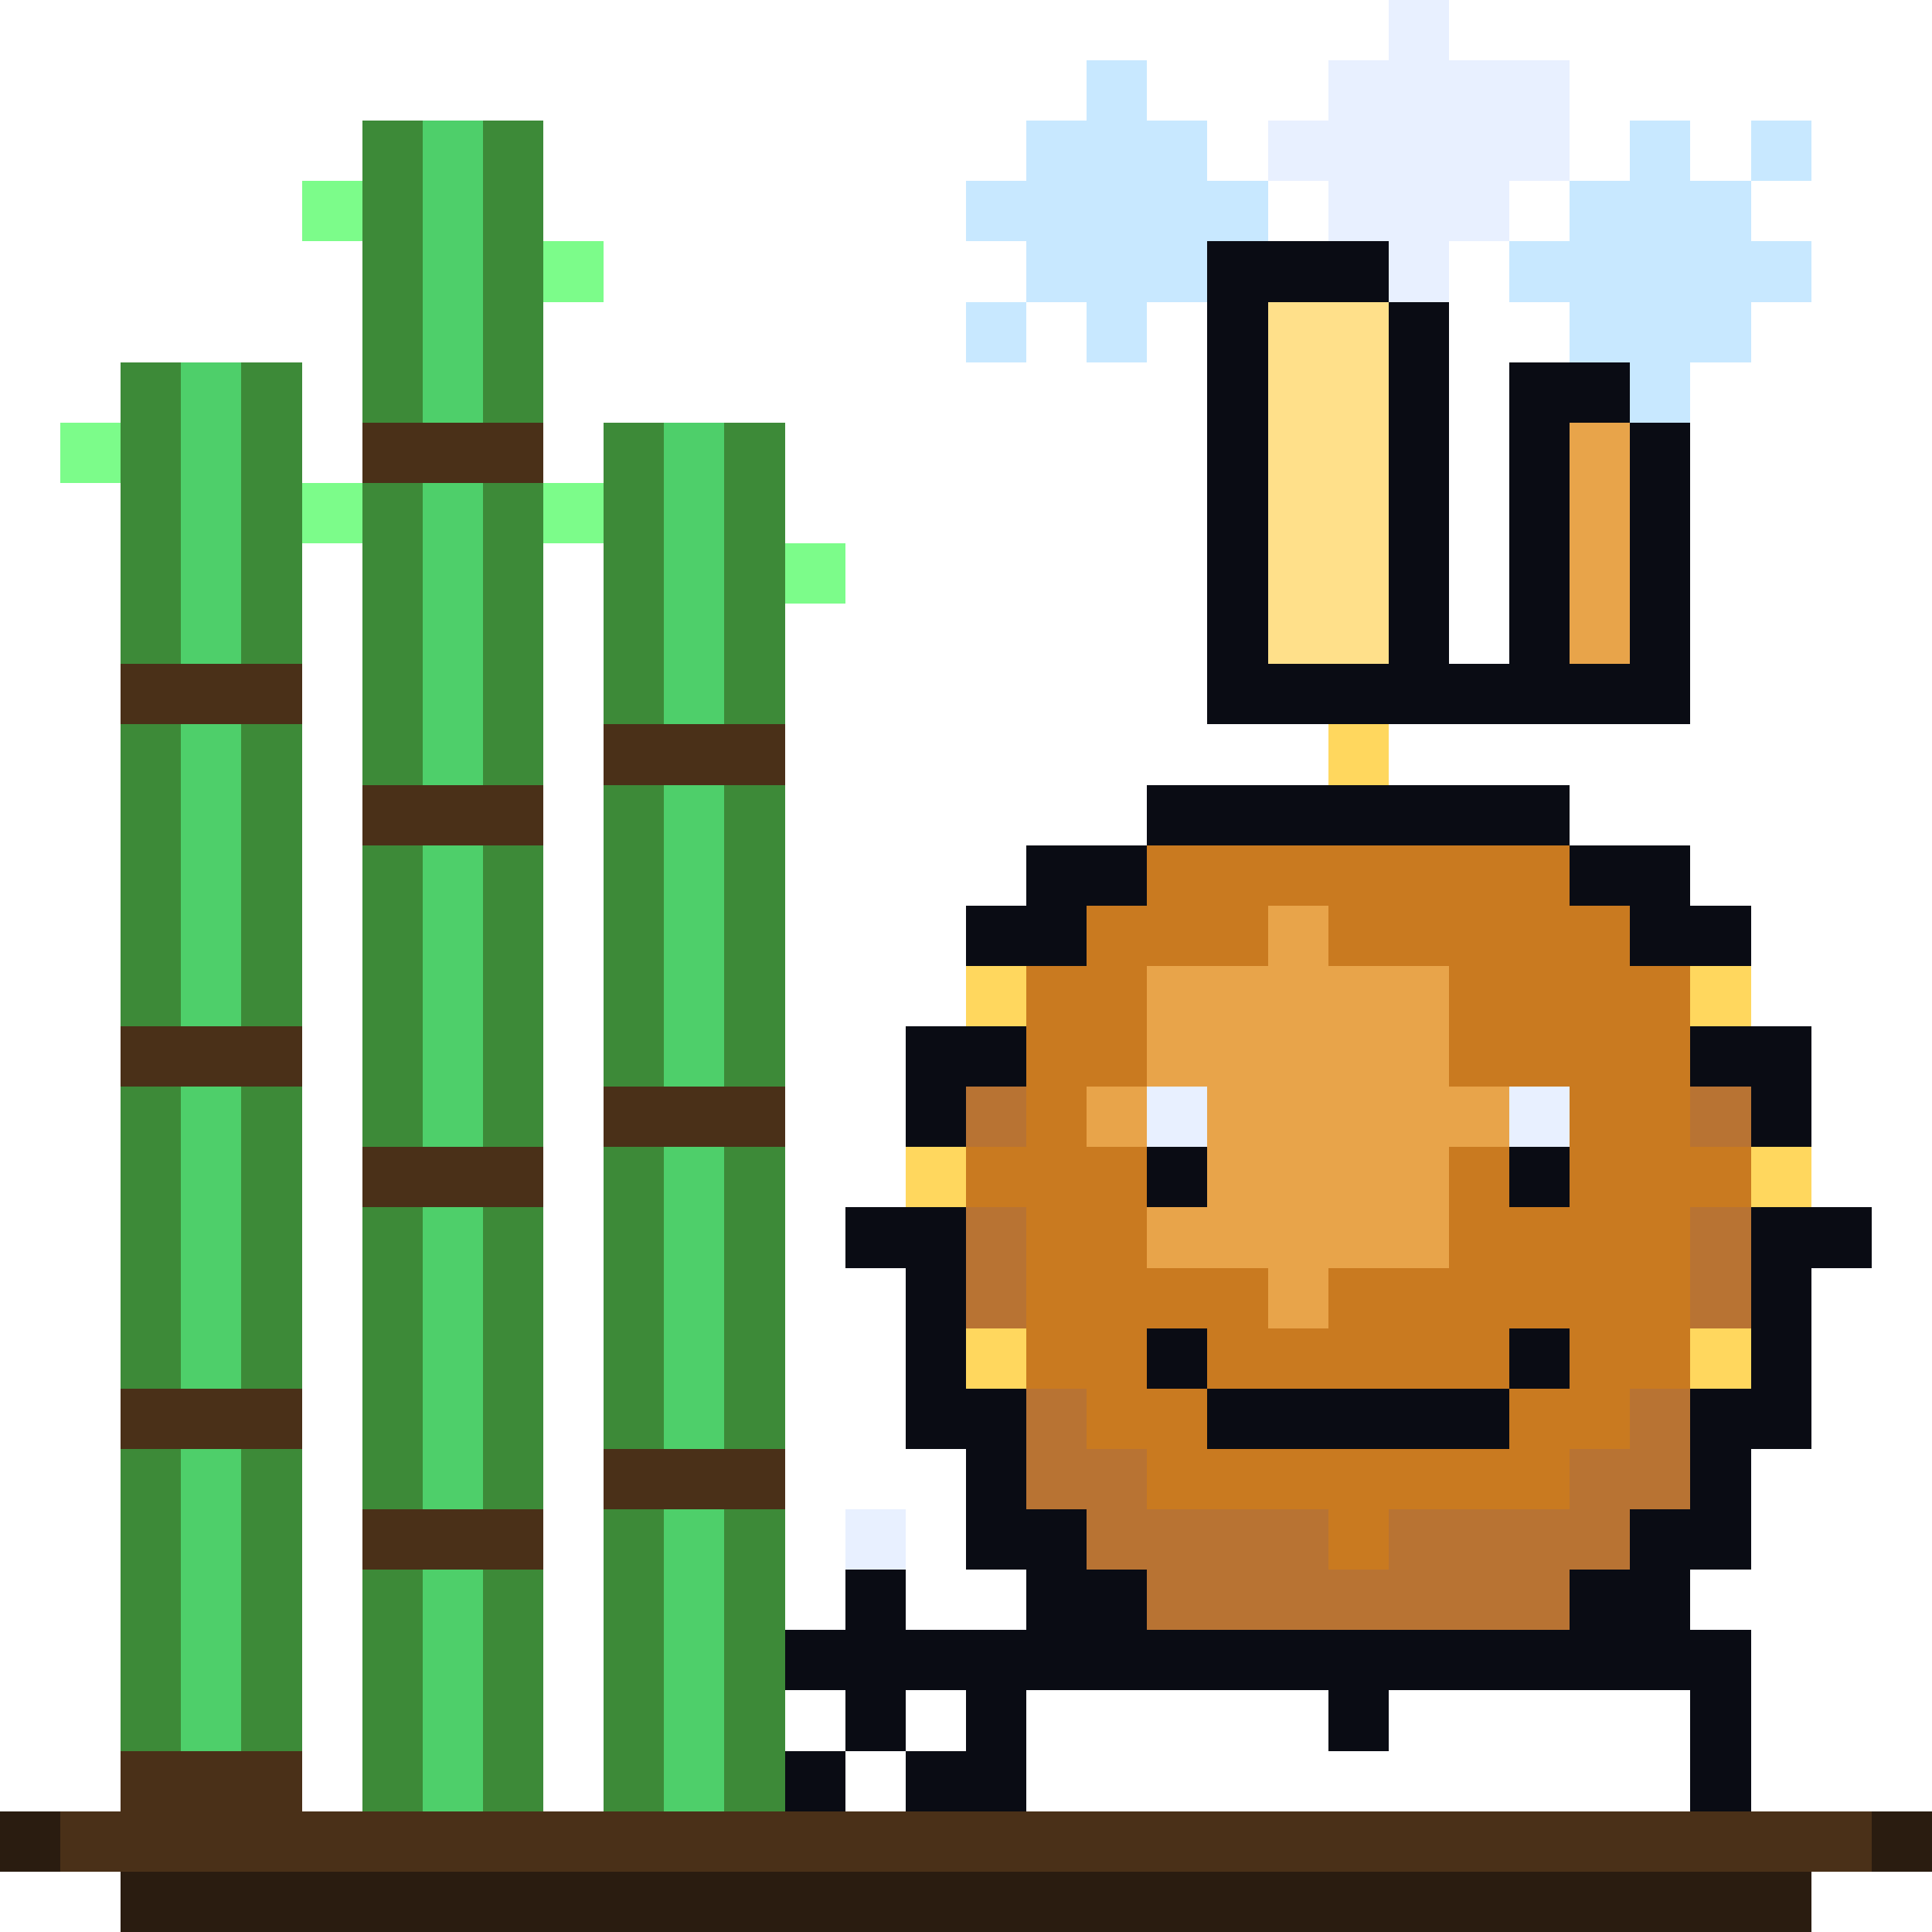
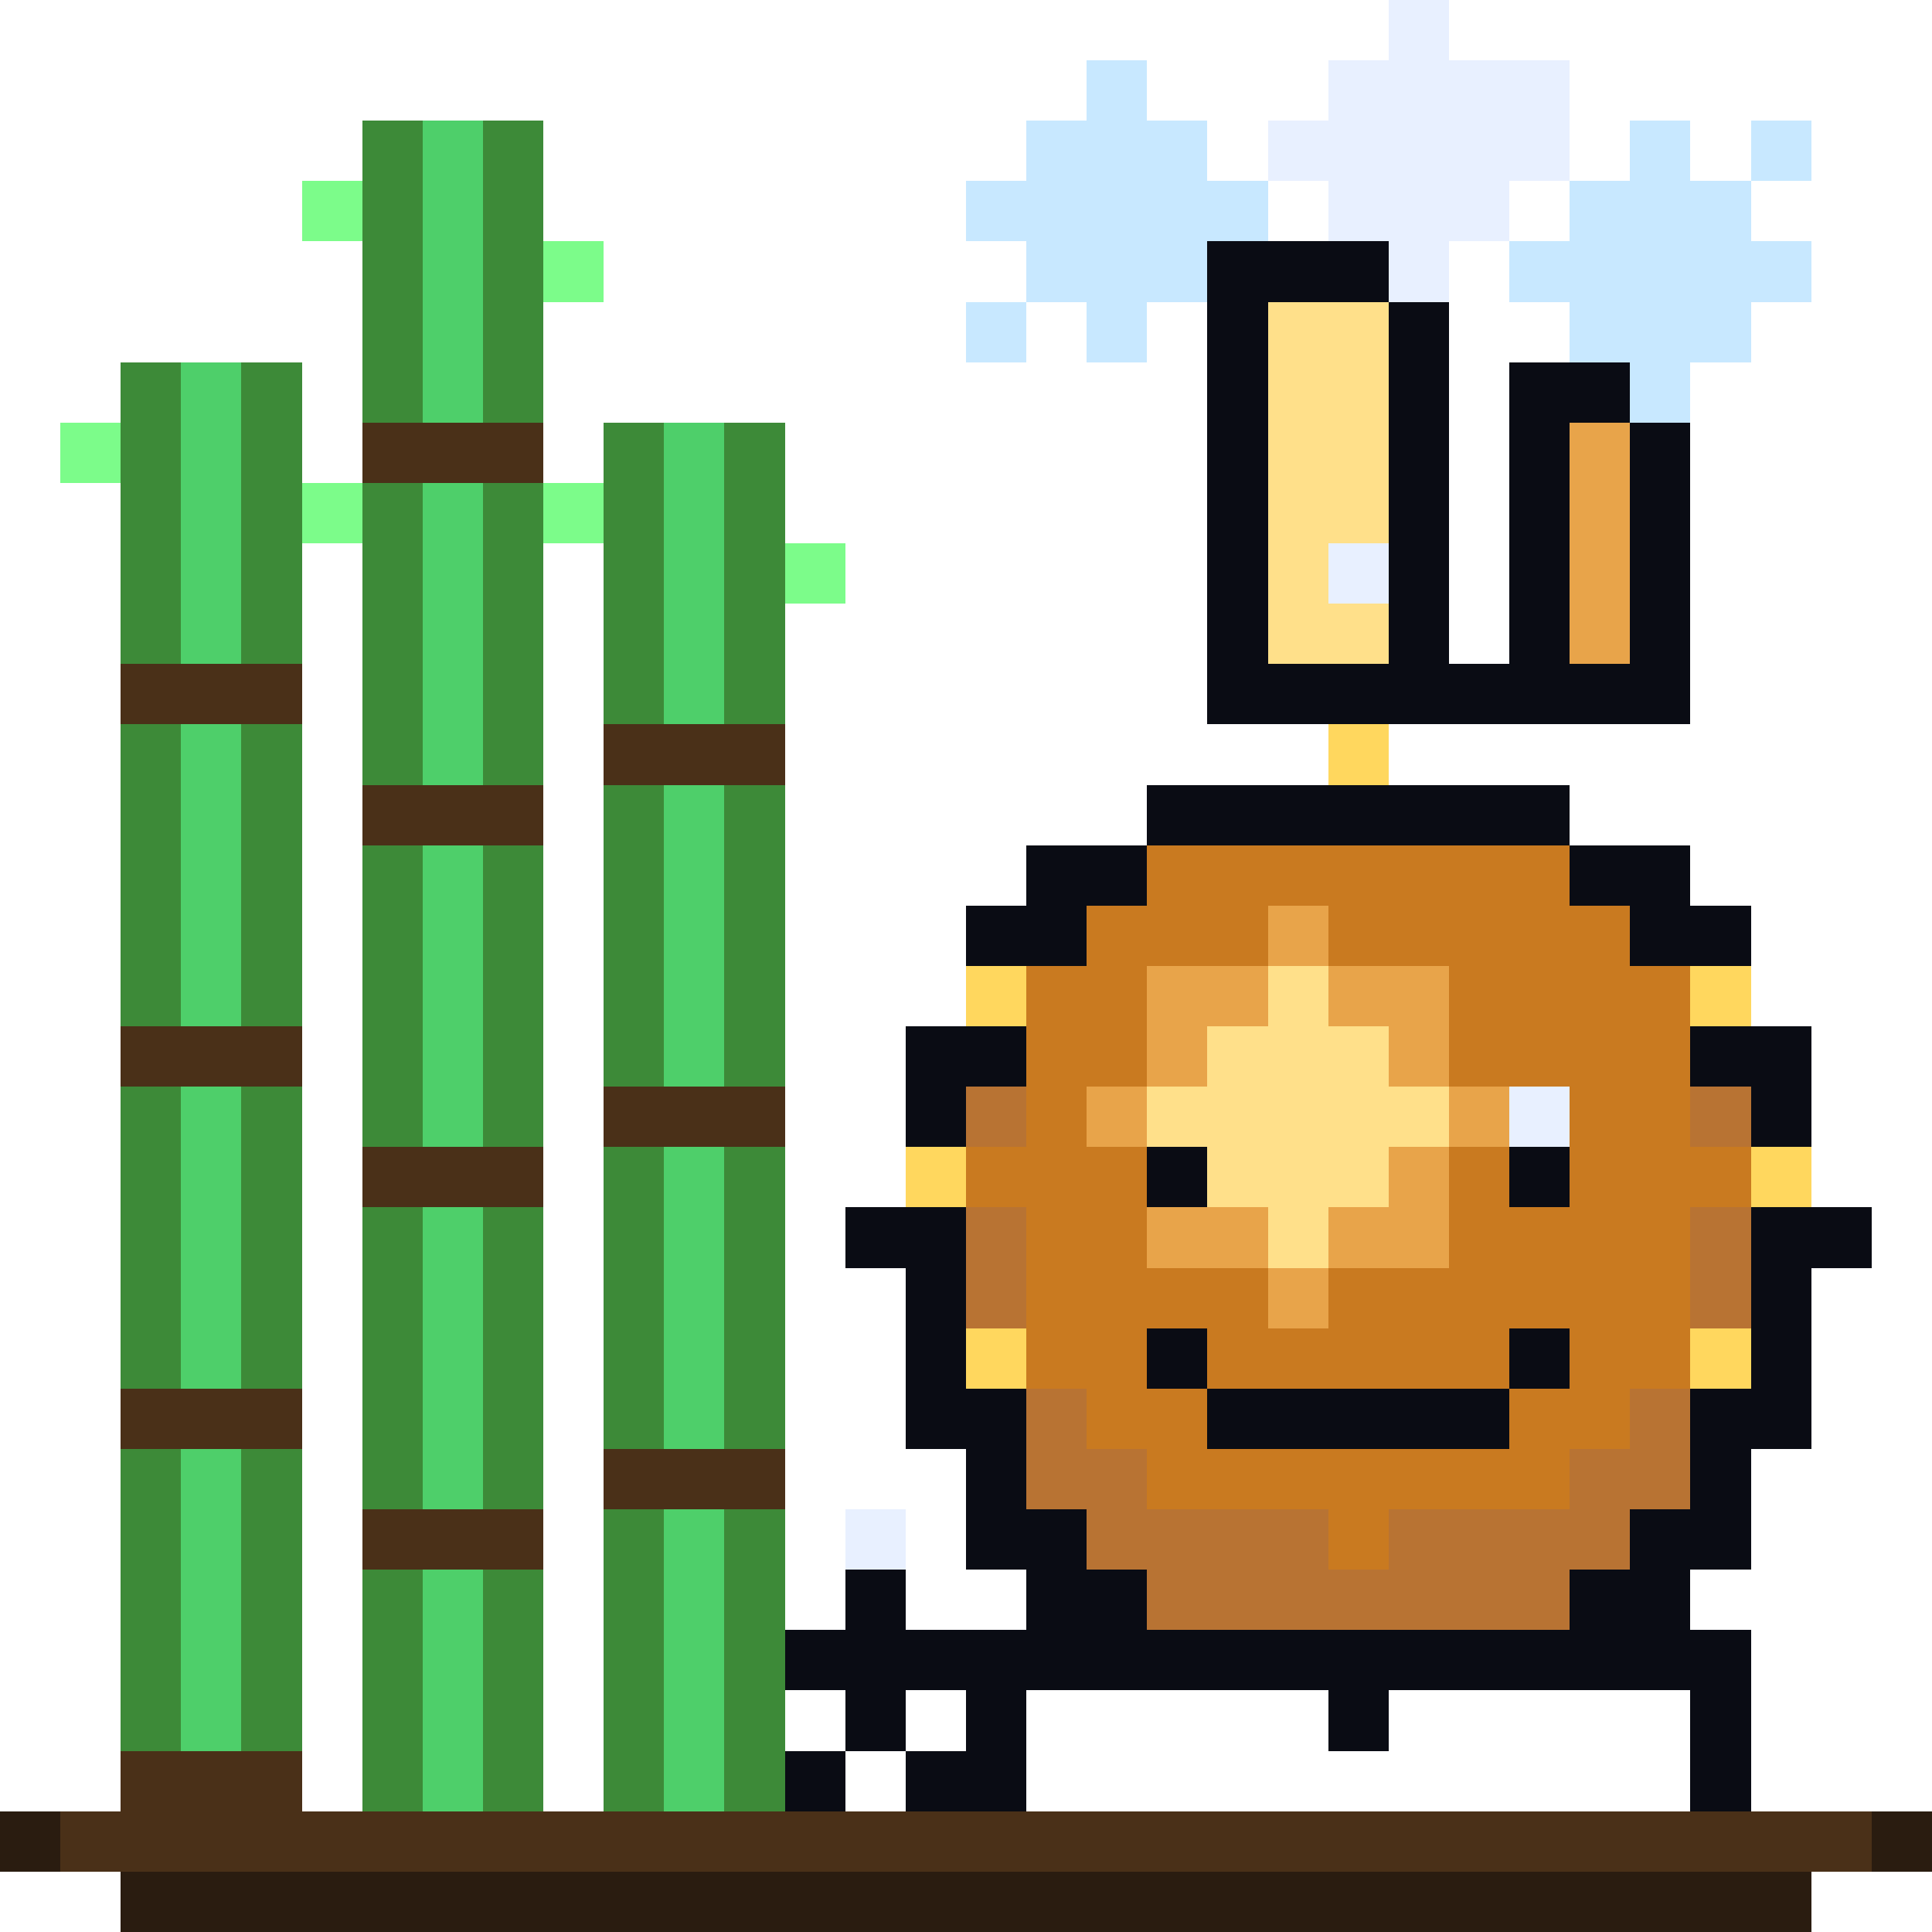
<svg xmlns="http://www.w3.org/2000/svg" viewBox="0 0 32 32" width="32" height="32" shape-rendering="crispEdges">
-   <path fill="#e8f0ff" d="M23 0h1v1h-1zM22 1h4v1h-4zM21 2h5v1h-5zM22 3h3v1h-3zM23 4h1v1h-1zM19 18h1v1h-1zM25 18h1v1h-1zM14 25h1v1h-1z" />
-   <path fill="#c8e8ff" d="M18 1h1v1h-1zM17 2h3v1h-3zM27 2h1v1h-1zM29 2h1v1h-1zM16 3h5v1h-5zM26 3h3v1h-3zM17 4h3v1h-3zM25 4h5v1h-5zM16 5h1v1h-1zM18 5h1v1h-1zM26 5h3v1h-3zM27 6h1v1h-1z" />
+   <style>@media (prefers-reduced-motion:no-preference){.flicker{animation:flicker 1.05s steps(2,end) infinite}.flicker2{animation:flicker 1.4s steps(2,end) infinite reverse}.glow{animation:glow 2.4s ease-in-out infinite}.drip{animation:drip 1.55s steps(2,end) infinite}.spin{transform-box:fill-box;transform-origin:center;animation:spin 3.2s steps(8,end) infinite}.wiggle{transform-box:fill-box;transform-origin:center;animation:wiggle 2.8s steps(2,end) infinite}.steam{animation:steam 2.5s steps(3,end) infinite}.echo{animation:echo 2.1s ease-in-out infinite}.echo2{animation:echo 2.7s ease-in-out .35s infinite}}@keyframes flicker{50%{opacity:.22}}@keyframes glow{0%,100%{opacity:.3}50%{opacity:.92}}@keyframes drip{0%,100%{opacity:1}50%{opacity:.15}}@keyframes spin{to{transform:rotate(360deg)}}@keyframes wiggle{0%,100%{transform:rotate(-14deg)}50%{transform:rotate(14deg)}}@keyframes steam{0%{opacity:.85}100%{opacity:0}}@keyframes echo{0%,100%{opacity:.22}50%{opacity:1}}</style>
+   <path fill="#e8f0ff" d="M23 0h1v1h-1zM22 1h3v1h-3zM21 2h5v1h-5zM22 3h3v1h-3zM23 4h1v1h-1zM19 18h1v1h-1zM25 18h1v1h-1zM14 25h1v1h-1z" />
  <path fill="#3d8a38" d="M6 2h1v1h-1zM8 2h1v1h-1zM6 3h1v1h-1zM8 3h1v1h-1zM6 4h1v1h-1zM8 4h1v1h-1zM6 5h1v1h-1zM8 5h1v1h-1zM2 6h1v1h-1zM4 6h1v1h-1zM6 6h1v1h-1zM8 6h1v1h-1zM2 7h1v1h-1zM4 7h1v1h-1zM10 7h1v1h-1zM12 7h1v1h-1zM2 8h1v1h-1zM4 8h1v1h-1zM6 8h1v1h-1zM8 8h1v1h-1zM10 8h1v1h-1zM12 8h1v1h-1zM2 9h1v1h-1zM4 9h1v1h-1zM6 9h1v1h-1zM8 9h1v1h-1zM10 9h1v1h-1zM12 9h1v1h-1zM2 10h1v1h-1zM4 10h1v1h-1zM6 10h1v1h-1zM8 10h1v1h-1zM10 10h1v1h-1zM12 10h1v1h-1zM6 11h1v1h-1zM8 11h1v1h-1zM10 11h1v1h-1zM12 11h1v1h-1zM2 12h1v1h-1zM4 12h1v1h-1zM6 12h1v1h-1zM8 12h1v1h-1zM2 13h1v1h-1zM4 13h1v1h-1zM10 13h1v1h-1zM12 13h1v1h-1zM2 14h1v1h-1zM4 14h1v1h-1zM6 14h1v1h-1zM8 14h1v1h-1zM10 14h1v1h-1zM12 14h1v1h-1zM2 15h1v1h-1zM4 15h1v1h-1zM6 15h1v1h-1zM8 15h1v1h-1zM10 15h1v1h-1zM12 15h1v1h-1zM2 16h1v1h-1zM4 16h1v1h-1zM6 16h1v1h-1zM8 16h1v1h-1zM10 16h1v1h-1zM12 16h1v1h-1zM6 17h1v1h-1zM8 17h1v1h-1zM10 17h1v1h-1zM12 17h1v1h-1zM2 18h1v1h-1zM4 18h1v1h-1zM6 18h1v1h-1zM8 18h1v1h-1zM2 19h1v1h-1zM4 19h1v1h-1zM10 19h1v1h-1zM12 19h1v1h-1zM2 20h1v1h-1zM4 20h1v1h-1zM6 20h1v1h-1zM8 20h1v1h-1zM10 20h1v1h-1zM12 20h1v1h-1zM2 21h1v1h-1zM4 21h1v1h-1zM6 21h1v1h-1zM8 21h1v1h-1zM10 21h1v1h-1zM12 21h1v1h-1zM2 22h1v1h-1zM4 22h1v1h-1zM6 22h1v1h-1zM8 22h1v1h-1zM10 22h1v1h-1zM12 22h1v1h-1zM6 23h1v1h-1zM8 23h1v1h-1zM10 23h1v1h-1zM12 23h1v1h-1zM2 24h1v1h-1zM4 24h1v1h-1zM6 24h1v1h-1zM8 24h1v1h-1zM2 25h1v1h-1zM4 25h1v1h-1zM10 25h1v1h-1zM12 25h1v1h-1zM2 26h1v1h-1zM4 26h1v1h-1zM6 26h1v1h-1zM8 26h1v1h-1zM10 26h1v1h-1zM12 26h1v1h-1zM2 27h1v1h-1zM4 27h1v1h-1zM6 27h1v1h-1zM8 27h1v1h-1zM10 27h1v1h-1zM12 27h1v1h-1zM2 28h1v1h-1zM4 28h1v1h-1zM6 28h1v1h-1zM8 28h1v1h-1zM10 28h1v1h-1zM12 28h1v1h-1zM6 29h1v1h-1zM8 29h1v1h-1zM10 29h1v1h-1zM12 29h1v1h-1z" />
  <path fill="#4ecf6a" d="M7 2h1v1h-1zM7 3h1v1h-1zM7 4h1v1h-1zM7 5h1v1h-1zM3 6h1v1h-1zM7 6h1v1h-1zM3 7h1v1h-1zM11 7h1v1h-1zM3 8h1v1h-1zM7 8h1v1h-1zM11 8h1v1h-1zM3 9h1v1h-1zM7 9h1v1h-1zM11 9h1v1h-1zM3 10h1v1h-1zM7 10h1v1h-1zM11 10h1v1h-1zM7 11h1v1h-1zM11 11h1v1h-1zM3 12h1v1h-1zM7 12h1v1h-1zM3 13h1v1h-1zM11 13h1v1h-1zM3 14h1v1h-1zM7 14h1v1h-1zM11 14h1v1h-1zM3 15h1v1h-1zM7 15h1v1h-1zM11 15h1v1h-1zM3 16h1v1h-1zM7 16h1v1h-1zM11 16h1v1h-1zM7 17h1v1h-1zM11 17h1v1h-1zM3 18h1v1h-1zM7 18h1v1h-1zM3 19h1v1h-1zM11 19h1v1h-1zM3 20h1v1h-1zM7 20h1v1h-1zM11 20h1v1h-1zM3 21h1v1h-1zM7 21h1v1h-1zM11 21h1v1h-1zM3 22h1v1h-1zM7 22h1v1h-1zM11 22h1v1h-1zM7 23h1v1h-1zM11 23h1v1h-1zM3 24h1v1h-1zM7 24h1v1h-1zM3 25h1v1h-1zM11 25h1v1h-1zM3 26h1v1h-1zM7 26h1v1h-1zM11 26h1v1h-1zM3 27h1v1h-1zM7 27h1v1h-1zM11 27h1v1h-1zM3 28h1v1h-1zM7 28h1v1h-1zM11 28h1v1h-1zM7 29h1v1h-1zM11 29h1v1h-1z" />
  <path fill="#7cfc8a" d="M5 3h1v1h-1zM9 4h1v1h-1zM1 7h1v1h-1zM5 8h1v1h-1zM9 8h1v1h-1zM13 9h1v1h-1z" />
-   <path fill="#0a0c14" d="M20 4h3v1h-3zM20 5h1v1h-1zM23 5h1v1h-1zM20 6h1v1h-1zM23 6h1v1h-1zM25 6h2v1h-2zM20 7h1v1h-1zM23 7h1v1h-1zM25 7h1v1h-1zM27 7h1v1h-1zM20 8h1v1h-1zM23 8h1v1h-1zM25 8h1v1h-1zM27 8h1v1h-1zM20 9h1v1h-1zM23 9h1v1h-1zM25 9h1v1h-1zM27 9h1v1h-1zM20 10h1v1h-1zM23 10h1v1h-1zM25 10h1v1h-1zM27 10h1v1h-1zM20 11h8v1h-8zM19 13h7v1h-7zM17 14h2v1h-2zM26 14h2v1h-2zM16 15h2v1h-2zM27 15h2v1h-2zM15 17h2v1h-2zM28 17h2v1h-2zM15 18h1v1h-1zM29 18h1v1h-1zM19 19h1v1h-1zM25 19h1v1h-1zM14 20h2v1h-2zM29 20h2v1h-2zM15 21h1v1h-1zM29 21h1v1h-1zM15 22h1v1h-1zM19 22h1v1h-1zM25 22h1v1h-1zM29 22h1v1h-1zM15 23h2v1h-2zM20 23h5v1h-5zM28 23h2v1h-2zM16 24h1v1h-1zM28 24h1v1h-1zM16 25h2v1h-2zM27 25h2v1h-2zM14 26h1v1h-1zM17 26h2v1h-2zM26 26h2v1h-2zM13 27h16v1h-16zM14 28h1v1h-1zM16 28h1v1h-1zM22 28h1v1h-1zM28 28h1v1h-1zM13 29h1v1h-1zM15 29h2v1h-2zM28 29h1v1h-1z" />
+   <path fill="#0a0c14" d="M20 4h3v1h-3zM20 5h1v1h-1zM23 5h1v1h-1zM20 6h1v1h-1zM23 6h1v1h-1zM25 6h3v1h-3zM20 7h1v1h-1zM23 7h1v1h-1zM25 7h1v1h-1zM27 7h1v1h-1zM20 8h1v1h-1zM23 8h1v1h-1zM25 8h1v1h-1zM27 8h1v1h-1zM20 9h1v1h-1zM23 9h1v1h-1zM25 9h1v1h-1zM27 9h1v1h-1zM20 10h1v1h-1zM23 10h1v1h-1zM25 10h1v1h-1zM27 10h1v1h-1zM20 11h8v1h-8zM19 13h7v1h-7zM17 14h2v1h-2zM26 14h2v1h-2zM16 15h2v1h-2zM27 15h2v1h-2zM15 17h2v1h-2zM28 17h2v1h-2zM15 18h1v1h-1zM29 18h1v1h-1zM19 19h1v1h-1zM25 19h1v1h-1zM14 20h2v1h-2zM29 20h2v1h-2zM15 21h1v1h-1zM29 21h1v1h-1zM15 22h1v1h-1zM19 22h1v1h-1zM25 22h1v1h-1zM29 22h1v1h-1zM15 23h2v1h-2zM20 23h5v1h-5zM28 23h2v1h-2zM16 24h1v1h-1zM28 24h1v1h-1zM16 25h2v1h-2zM27 25h2v1h-2zM14 26h1v1h-1zM17 26h2v1h-2zM26 26h2v1h-2zM13 27h16v1h-16zM14 28h1v1h-1zM16 28h1v1h-1zM22 28h1v1h-1zM28 28h1v1h-1zM13 29h1v1h-1zM15 29h2v1h-2zM28 29h1v1h-1z" />
  <path fill="#ffe08a" d="M21 5h2v1h-2zM21 6h2v1h-2zM21 7h2v1h-2zM21 8h2v1h-2zM21 9h2v1h-2zM21 10h2v1h-2z" />
  <path fill="#4a3018" d="M6 7h3v1h-3zM2 11h3v1h-3zM10 12h3v1h-3zM6 13h3v1h-3zM2 17h3v1h-3zM10 18h3v1h-3zM6 19h3v1h-3zM2 23h3v1h-3zM10 24h3v1h-3zM6 25h3v1h-3zM2 29h3v1h-3zM1 30h30v1h-30z" />
  <path fill="#e8a44a" d="M26 7h1v1h-1zM26 8h1v1h-1zM26 9h1v1h-1zM26 10h1v1h-1zM21 15h1v1h-1zM19 16h5v1h-5zM19 17h5v1h-5zM18 18h1v1h-1zM20 18h5v1h-5zM20 19h4v1h-4zM19 20h5v1h-5zM21 21h1v1h-1z" />
  <path fill="#ffd75e" d="M22 12h1v1h-1zM16 16h1v1h-1zM28 16h1v1h-1zM15 19h1v1h-1zM29 19h1v1h-1zM16 22h1v1h-1zM28 22h1v1h-1z" />
  <path fill="#c97a20" d="M19 14h7v1h-7zM18 15h3v1h-3zM22 15h5v1h-5zM17 16h2v1h-2zM24 16h4v1h-4zM17 17h2v1h-2zM24 17h4v1h-4zM17 18h1v1h-1zM26 18h2v1h-2zM16 19h3v1h-3zM24 19h1v1h-1zM26 19h3v1h-3zM17 20h2v1h-2zM24 20h4v1h-4zM17 21h4v1h-4zM22 21h6v1h-6zM17 22h2v1h-2zM20 22h5v1h-5zM26 22h2v1h-2zM18 23h2v1h-2zM25 23h2v1h-2zM19 24h7v1h-7zM22 25h1v1h-1z" />
  <path fill="#b87333" d="M16 18h1v1h-1zM28 18h1v1h-1zM16 20h1v1h-1zM28 20h1v1h-1zM16 21h1v1h-1zM28 21h1v1h-1zM17 23h1v1h-1zM27 23h1v1h-1zM17 24h2v1h-2zM26 24h2v1h-2zM18 25h4v1h-4zM23 25h4v1h-4zM19 26h7v1h-7z" />
  <path fill="#2a1c10" d="M0 30h1v1h-1zM31 30h1v1h-1zM2 31h28v1h-28z" />
+   <g class="steam">
+     <path fill="#c8e8ff" d="M18 1h1v1h-1zM17 2h3v1h-3zM27 2h1v1h-1zM29 2h1v1h-1zM16 3h5v1h-5zM26 3h3v1h-3zM17 4h3v1h-3zM25 4h5v1h-5zM16 5h1v1h-1zM18 5h1v1h-1zM26 5h3v1h-3zM27 6h1v1h-1z" />
+     <path fill="#e8f0ff" d="M25 1h1v1h-1z" />
+   </g>
+   <g class="glow">
+     <path fill="#e8f0ff" d="M22 9h1v1h-1z" />
+     <path fill="#ffe08a" d="M21 16h1v1h-1zM20 17h3v1h-3zM19 18h5v1h-5zM20 19h3v1h-3zM21 20h1v1h-1z" />
+   </g>
</svg>
